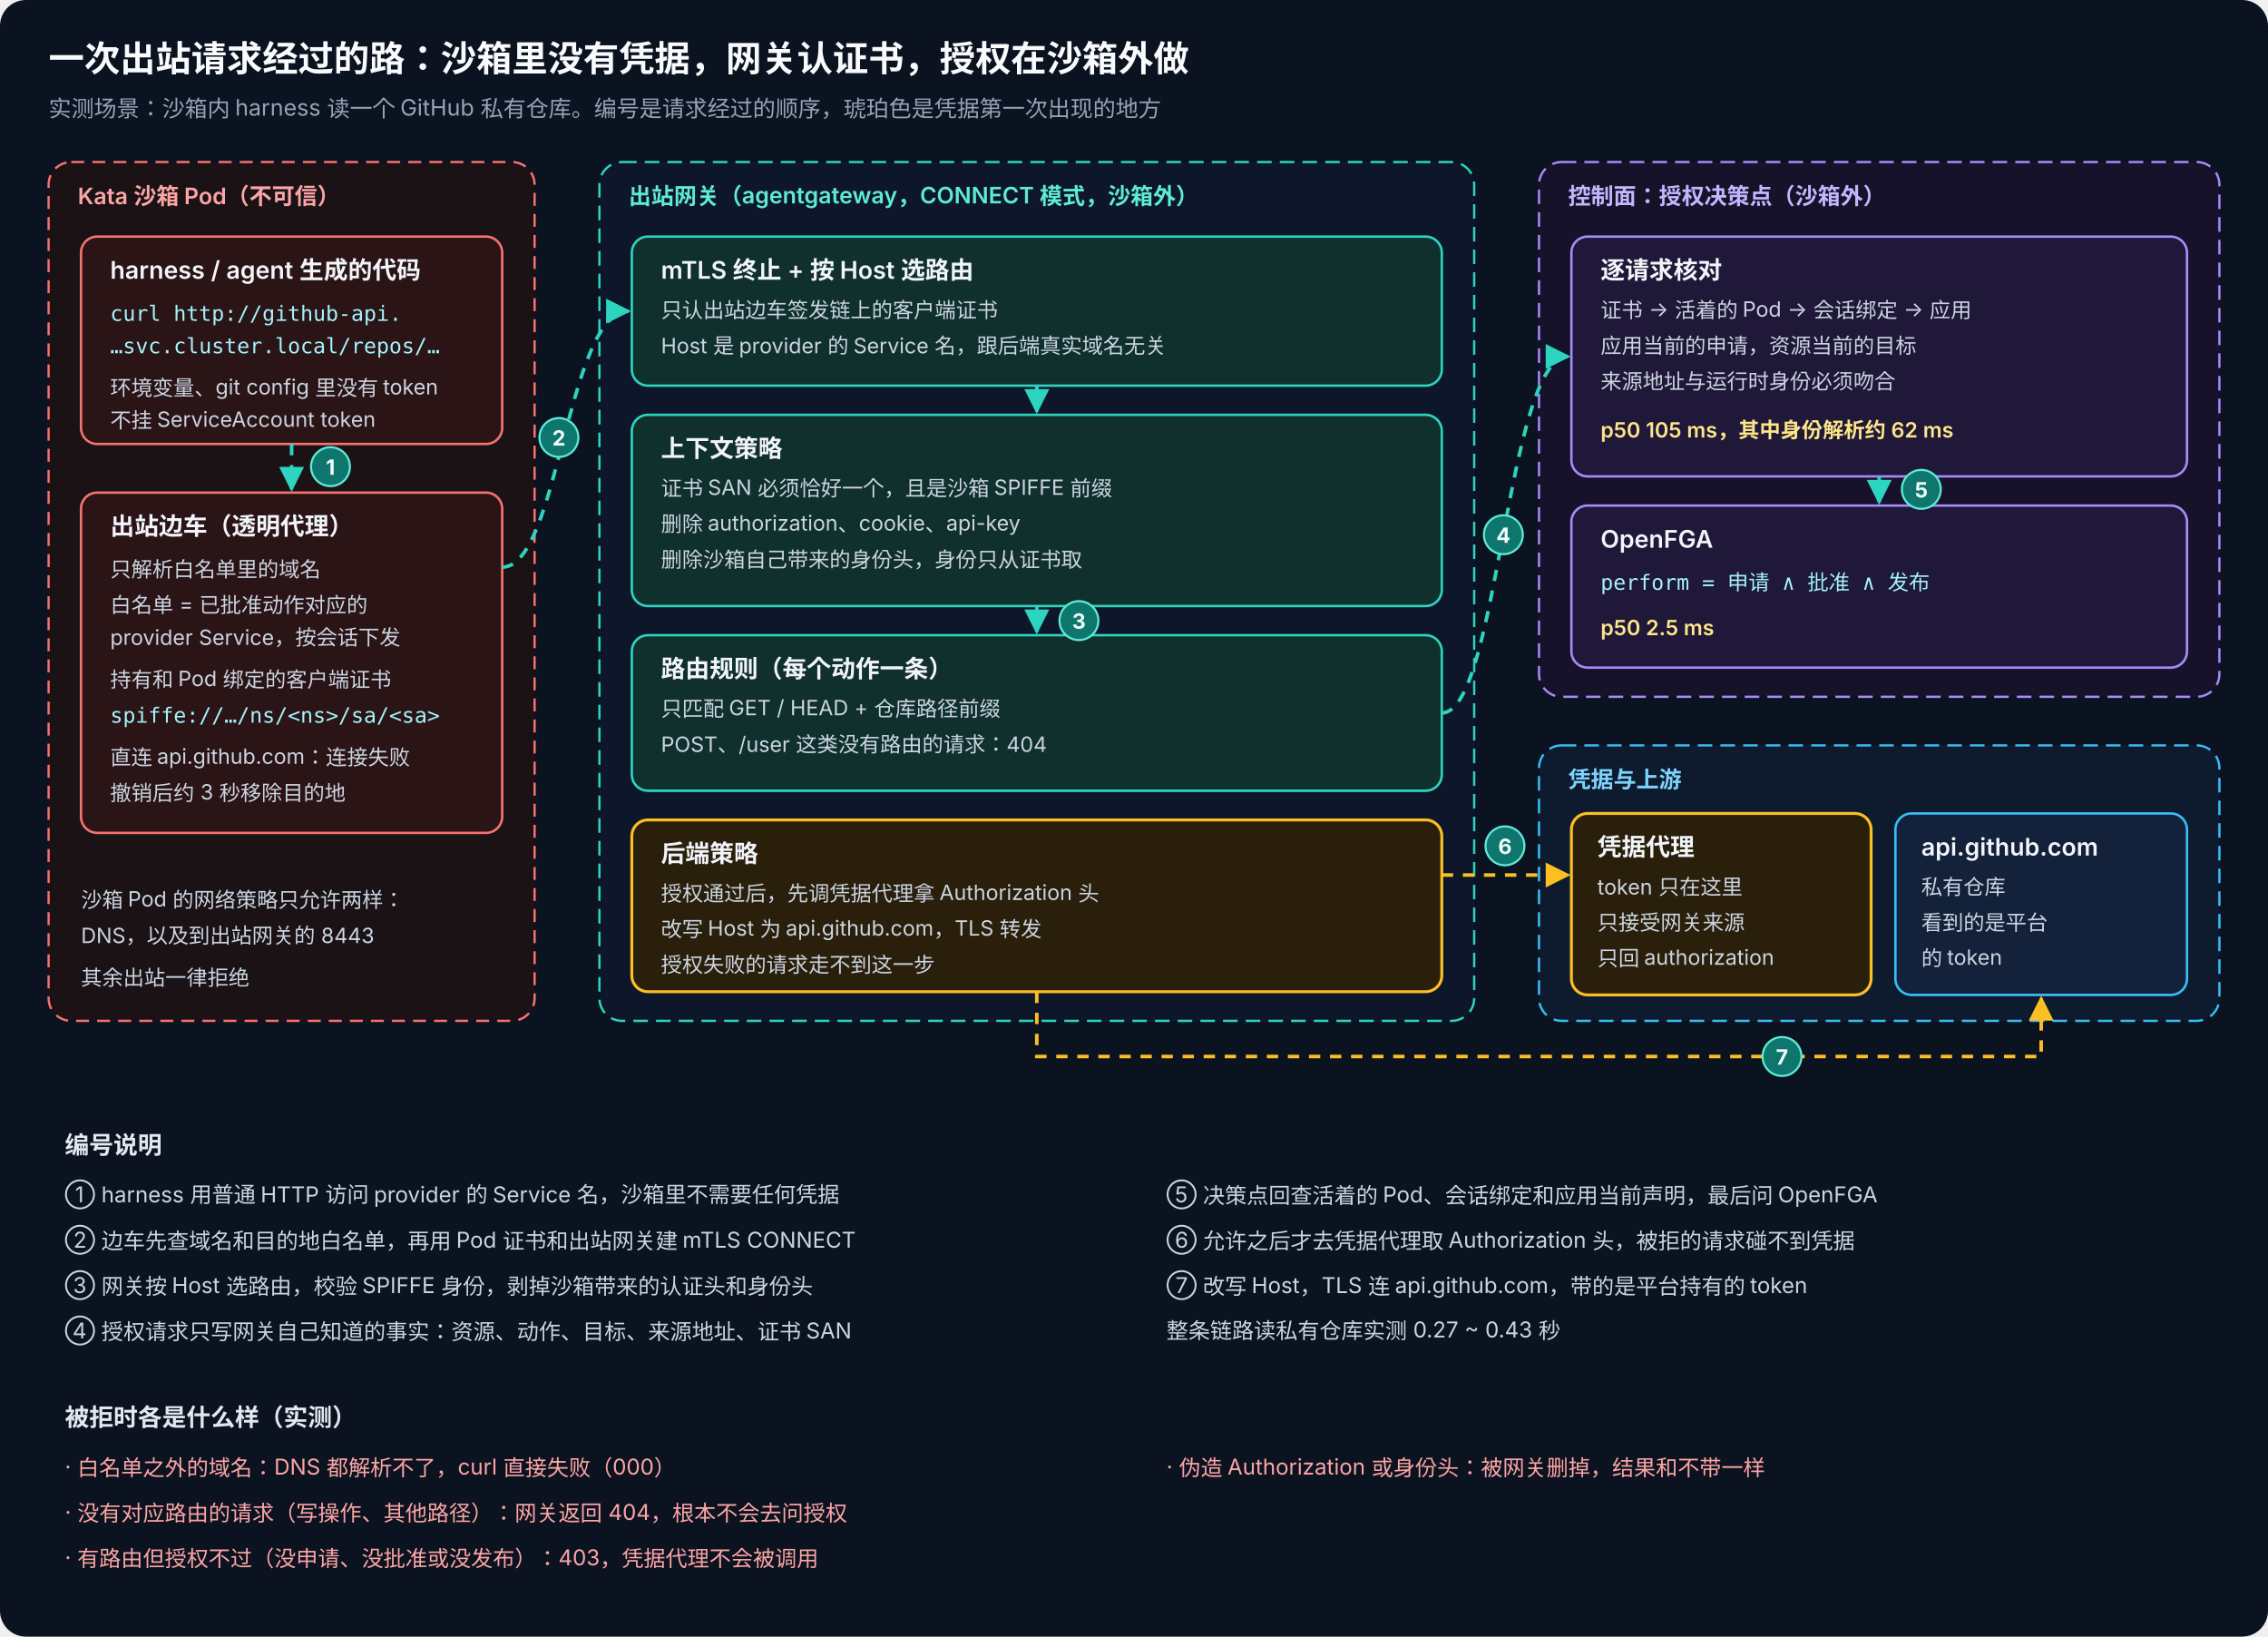
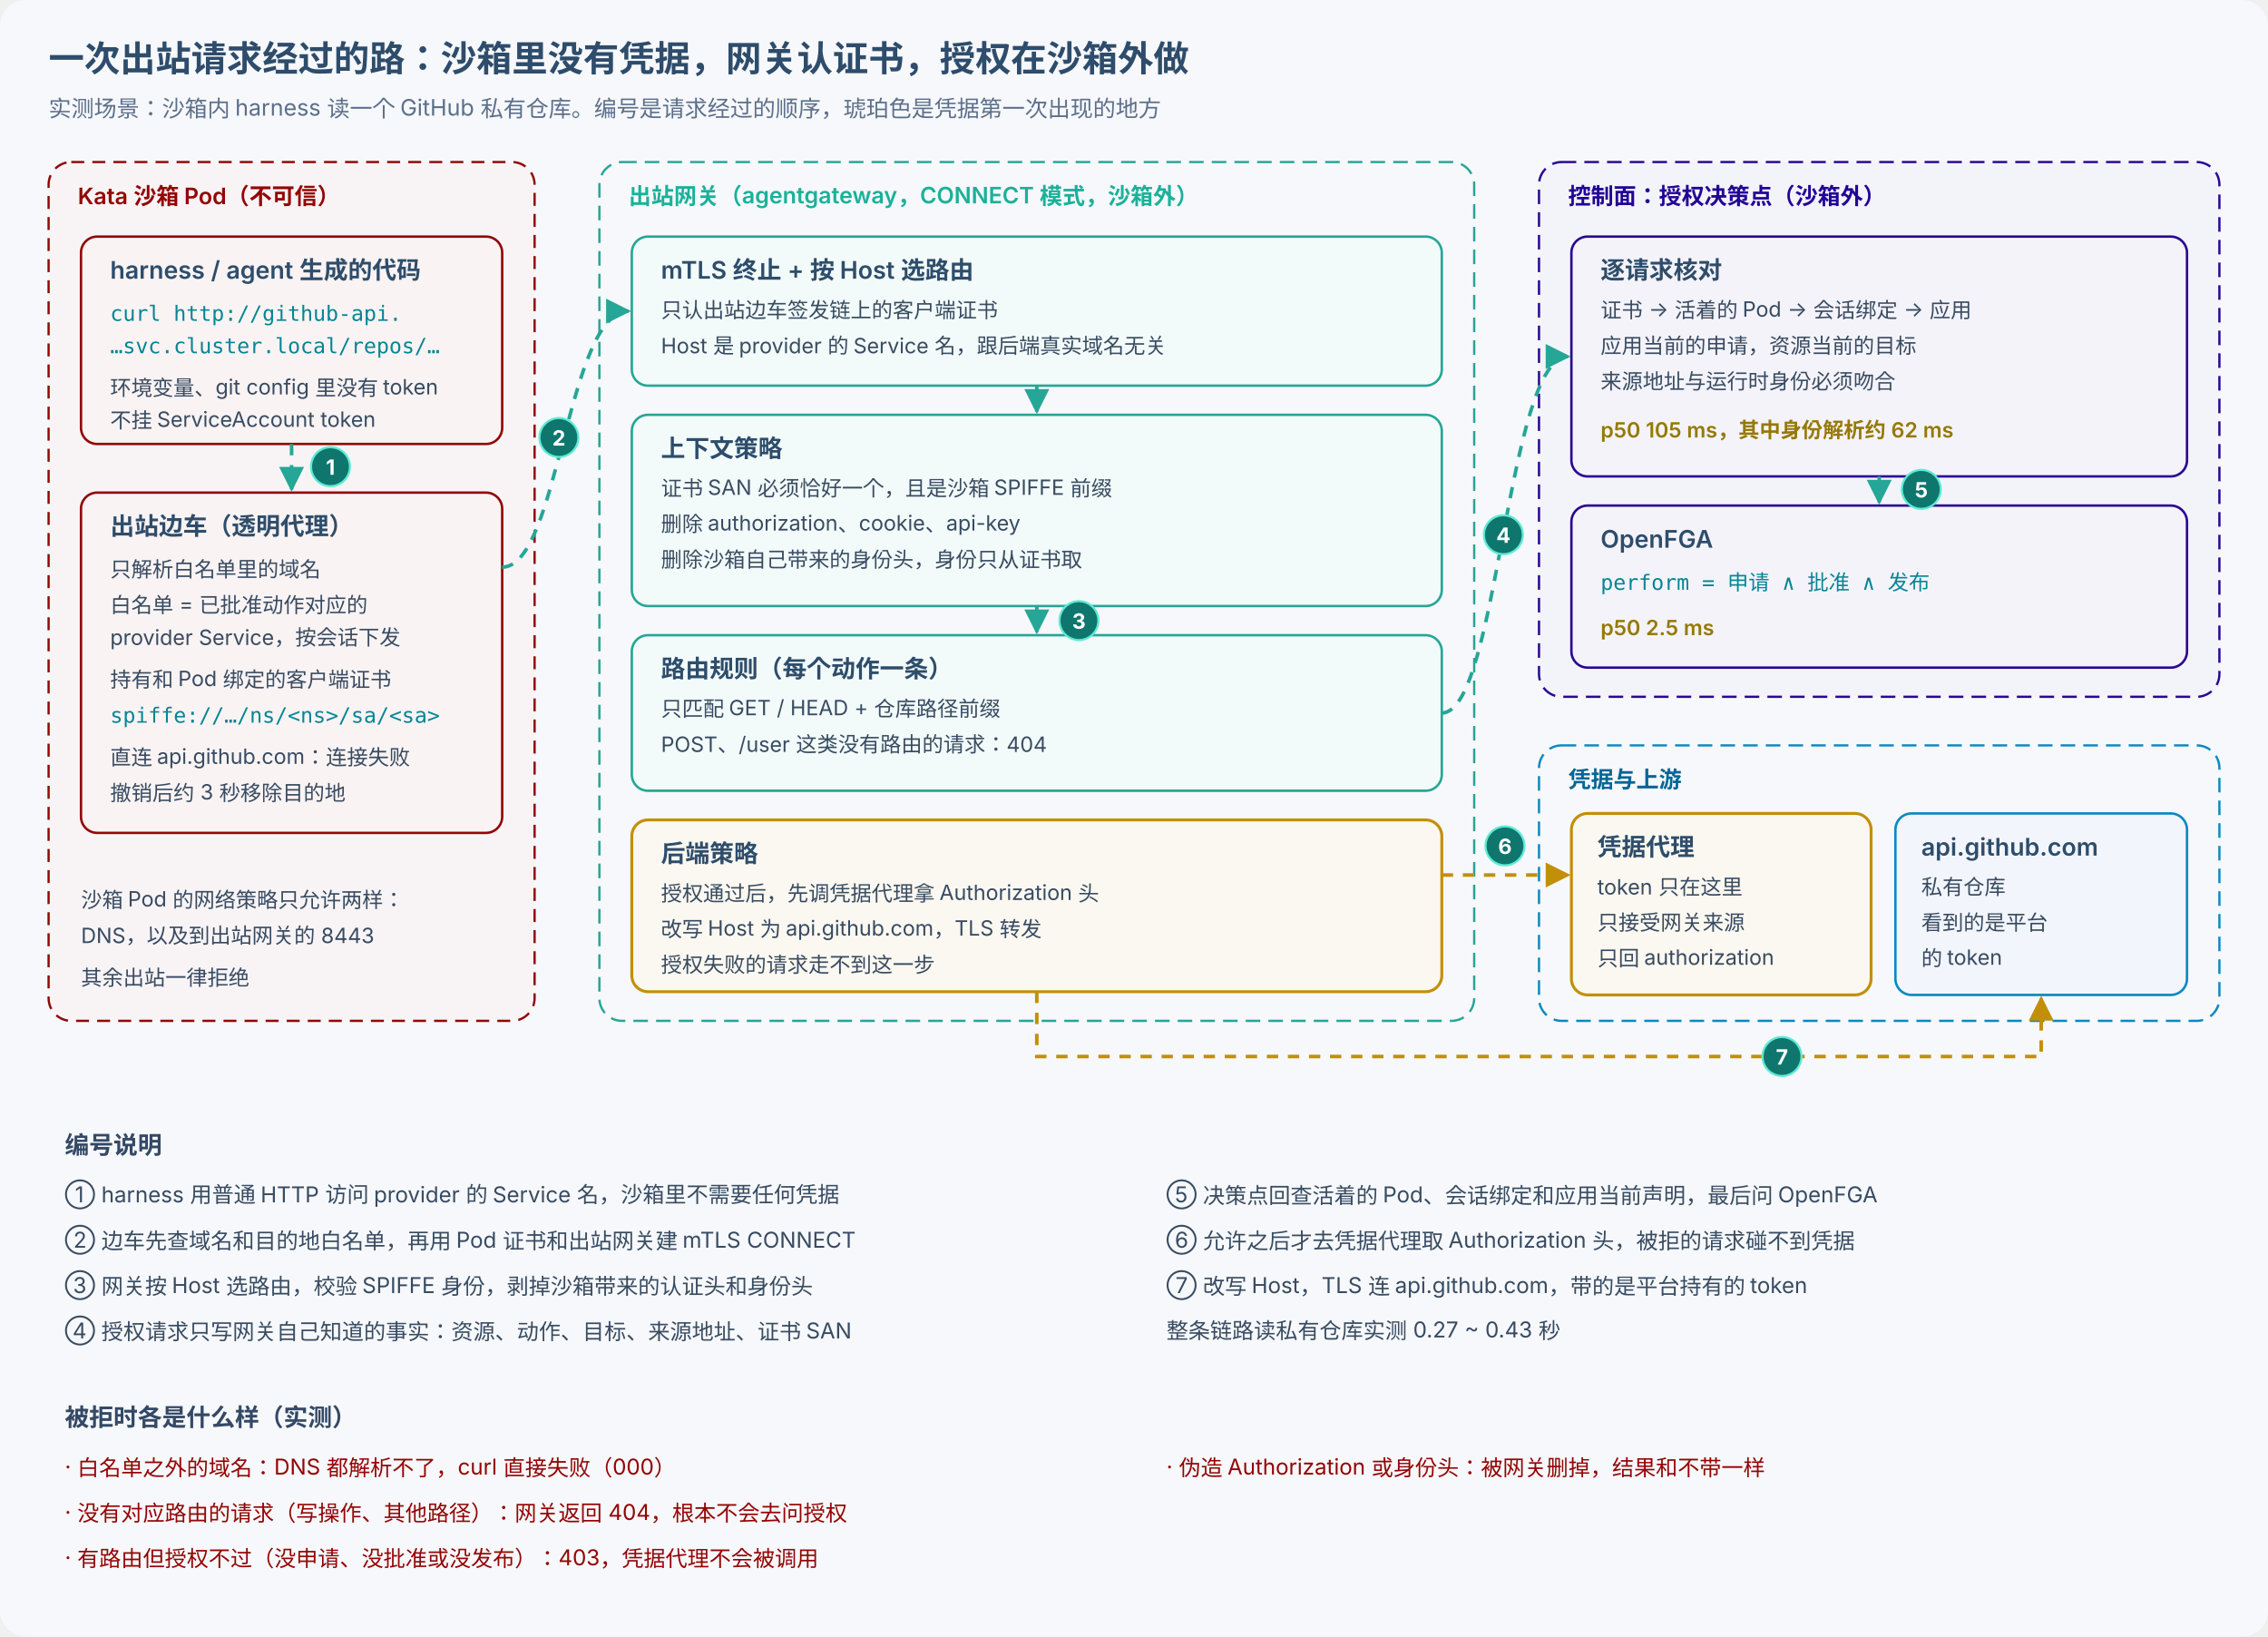
<svg xmlns="http://www.w3.org/2000/svg" viewBox="0 0 1400 1010" width="1400" height="1010" font-family="-apple-system, 'PingFang SC', 'Microsoft YaHei', 'Segoe UI', sans-serif">
  <defs>
    <marker id="arr" viewBox="0 0 10 10" refX="9" refY="5" markerWidth="7" markerHeight="7" orient="auto-start-reverse">
-       <path d="M0,0 L10,5 L0,10 z" fill="#2dd4bf" />
+       <path d="M0,0 L10,5 L0,10 z" fill="#26a696" />
    </marker>
    <marker id="arrA" viewBox="0 0 10 10" refX="9" refY="5" markerWidth="7" markerHeight="7" orient="auto-start-reverse">
-       <path d="M0,0 L10,5 L0,10 z" fill="#fbbf24" />
+       <path d="M0,0 L10,5 L0,10 z" fill="#c38f09" />
    </marker>
    <style>
-       .bg { fill: #0b1220; }
-       .title { fill: #f8fafc; font-size: 22px; font-weight: 700; }
-       .sub { fill: #94a3b8; font-size: 14px; }
-       .zone { fill: #0d1729; stroke: #2dd4bf; stroke-width: 1.4; stroke-dasharray: 9 5; }
-       .vm { fill: #1a1215; stroke: #f87171; stroke-width: 1.4; stroke-dasharray: 8 5; }
-       .cp { fill: #15122a; stroke: #a78bfa; stroke-width: 1.4; stroke-dasharray: 9 5; }
-       .ex { fill: #0e1a2e; stroke: #38bdf8; stroke-width: 1.4; stroke-dasharray: 9 5; }
+       .bg { fill: #f6f8fb; }
+       .title { fill: #2e4c6b; font-size: 22px; font-weight: 700; }
+       .sub { fill: #5c6f8a; font-size: 14px; }
+       .zone { fill: #f6f8fb; stroke: #26a696; stroke-width: 1.4; stroke-dasharray: 9 5; }
+       .vm { fill: #f8f4f6; stroke: #920707; stroke-width: 1.4; stroke-dasharray: 8 5; }
+       .cp { fill: #f3f3fa; stroke: #2a0693; stroke-width: 1.4; stroke-dasharray: 9 5; }
+       .ex { fill: #f6f8fb; stroke: #0c89c0; stroke-width: 1.4; stroke-dasharray: 9 5; }
      .zl { font-size: 14px; font-weight: 600; }
-       .card { fill: #10302d; stroke: #2dd4bf; stroke-width: 1.5; }
-       .cardR { fill: #2a1416; stroke: #f87171; stroke-width: 1.5; }
-       .cardP { fill: #1f1838; stroke: #a78bfa; stroke-width: 1.5; }
-       .cardB { fill: #13213a; stroke: #38bdf8; stroke-width: 1.5; }
-       .cardA { fill: #2a1f0b; stroke: #fbbf24; stroke-width: 1.8; animation: pulse 2.2s ease-in-out infinite; }
-       .h { fill: #f1f5f9; font-size: 15px; font-weight: 600; }
-       .t { fill: #cbd5e1; font-size: 13px; }
-       .m { fill: #a5f3fc; font-size: 13px; font-family: 'SF Mono', Menlo, Consolas, monospace; }
-       .num { fill: #fde68a; font-size: 13px; font-weight: 600; }
-       .flow { fill: none; stroke: #2dd4bf; stroke-width: 2.2; stroke-dasharray: 7 6; animation: dash 1.2s linear infinite; }
-       .flowA { fill: none; stroke: #fbbf24; stroke-width: 2.2; stroke-dasharray: 7 6; animation: dash 1.2s linear infinite; }
+       .card { fill: #f2fbfa; stroke: #26a696; stroke-width: 1.5; }
+       .cardR { fill: #f9f3f3; stroke: #920707; stroke-width: 1.5; }
+       .cardP { fill: #f4f3fa; stroke: #2a0693; stroke-width: 1.5; }
+       .cardB { fill: #f2f5fb; stroke: #0c89c0; stroke-width: 1.5; }
+       .cardA { fill: #fbf8f1; stroke: #c38f09; stroke-width: 1.8; animation: pulse 2.2s ease-in-out infinite; }
+       .h { fill: #2e4d6b; font-size: 15px; font-weight: 600; }
+       .t { fill: #384b61; font-size: 13px; }
+       .m { fill: #058594; font-size: 13px; font-family: 'SF Mono', Menlo, Consolas, monospace; }
+       .num { fill: #967903; font-size: 13px; font-weight: 600; }
+       .flow { fill: none; stroke: #26a696; stroke-width: 2.2; stroke-dasharray: 7 6; animation: dash 1.2s linear infinite; }
+       .flowA { fill: none; stroke: #c38f09; stroke-width: 2.2; stroke-dasharray: 7 6; animation: dash 1.2s linear infinite; }
      .badge { fill: #0f766e; stroke: #5eead4; stroke-width: 1.3; }
-       .bn { fill: #f0fdfa; font-size: 13px; font-weight: 700; text-anchor: middle; }
-       .lg { fill: #cbd5e1; font-size: 13.5px; }
-       .lgh { fill: #e2e8f0; font-size: 15px; font-weight: 600; }
-       .deny { fill: #fca5a5; font-size: 13.5px; }
+       .bn { fill:#ffffff; font-size: 13px; font-weight: 700; text-anchor: middle; }
+       .lg { fill: #384b61; font-size: 13.5px; }
+       .lgh { fill: #344965; font-size: 15px; font-weight: 600; }
+       .deny { fill: #940505; font-size: 13.5px; }
      @keyframes dash { to { stroke-dashoffset: -26; } }
      @keyframes pulse { 0%,100% { stroke-opacity: 1; } 50% { stroke-opacity: 0.4; } }
    </style>
  </defs>
  <rect class="bg" width="1400" height="1010" rx="16" />
  <text class="title" x="30" y="44">一次出站请求经过的路：沙箱里没有凭据，网关认证书，授权在沙箱外做</text>
  <text class="sub" x="30" y="72">实测场景：沙箱内 harness 读一个 GitHub 私有仓库。编号是请求经过的顺序，琥珀色是凭据第一次出现的地方</text>
  <rect class="vm" x="30" y="100" width="300" height="530" rx="14" />
-   <text class="zl" x="48" y="126" fill="#fca5a5">Kata 沙箱 Pod（不可信）</text>
+   <text class="zl" x="48" y="126" fill="#940505">Kata 沙箱 Pod（不可信）</text>
  <rect class="cardR" x="50" y="146" width="260" height="128" rx="10" />
  <text class="h" x="68" y="172">harness / agent 生成的代码</text>
  <text class="m" x="68" y="198">curl http://github-api.</text>
  <text class="m" x="68" y="218">  …svc.cluster.local/repos/…</text>
  <text class="t" x="68" y="244">环境变量、git config 里没有 token</text>
  <text class="t" x="68" y="264">不挂 ServiceAccount token</text>
  <rect class="cardR" x="50" y="304" width="260" height="210" rx="10" />
  <text class="h" x="68" y="330">出站边车（透明代理）</text>
  <text class="t" x="68" y="356">只解析白名单里的域名</text>
  <text class="t" x="68" y="378">白名单 = 已批准动作对应的</text>
  <text class="t" x="68" y="398">provider Service，按会话下发</text>
  <text class="t" x="68" y="424">持有和 Pod 绑定的客户端证书</text>
  <text class="m" x="68" y="446">spiffe://…/ns/&lt;ns&gt;/sa/&lt;sa&gt;</text>
  <text class="t" x="68" y="472">直连 api.github.com：连接失败</text>
  <text class="t" x="68" y="494">撤销后约 3 秒移除目的地</text>
  <text class="t" x="50" y="560">沙箱 Pod 的网络策略只允许两样：</text>
  <text class="t" x="50" y="582">DNS，以及到出站网关的 8443</text>
  <text class="t" x="50" y="608">其余出站一律拒绝</text>
  <rect class="zone" x="370" y="100" width="540" height="530" rx="14" />
-   <text class="zl" x="388" y="126" fill="#5eead4">出站网关（agentgateway，CONNECT 模式，沙箱外）</text>
+   <text class="zl" x="388" y="126" fill="#1bb199">出站网关（agentgateway，CONNECT 模式，沙箱外）</text>
  <rect class="card" x="390" y="146" width="500" height="92" rx="10" />
  <text class="h" x="408" y="172">mTLS 终止 + 按 Host 选路由</text>
  <text class="t" x="408" y="196">只认出站边车签发链上的客户端证书</text>
  <text class="t" x="408" y="218">Host 是 provider 的 Service 名，跟后端真实域名无关</text>
  <rect class="card" x="390" y="256" width="500" height="118" rx="10" />
  <text class="h" x="408" y="282">上下文策略</text>
  <text class="t" x="408" y="306">证书 SAN 必须恰好一个，且是沙箱 SPIFFE 前缀</text>
  <text class="t" x="408" y="328">删除 authorization、cookie、api-key</text>
  <text class="t" x="408" y="350">删除沙箱自己带来的身份头，身份只从证书取</text>
  <rect class="card" x="390" y="392" width="500" height="96" rx="10" />
  <text class="h" x="408" y="418">路由规则（每个动作一条）</text>
  <text class="t" x="408" y="442">只匹配 GET / HEAD + 仓库路径前缀</text>
  <text class="t" x="408" y="464">POST、/user 这类没有路由的请求：404</text>
  <rect class="cardA" x="390" y="506" width="500" height="106" rx="10" />
  <text class="h" x="408" y="532">后端策略</text>
  <text class="t" x="408" y="556">授权通过后，先调凭据代理拿 Authorization 头</text>
  <text class="t" x="408" y="578">改写 Host 为 api.github.com，TLS 转发</text>
  <text class="t" x="408" y="600">授权失败的请求走不到这一步</text>
  <rect class="cp" x="950" y="100" width="420" height="330" rx="14" />
-   <text class="zl" x="968" y="126" fill="#c4b5fd">控制面：授权决策点（沙箱外）</text>
+   <text class="zl" x="968" y="126" fill="#220495">控制面：授权决策点（沙箱外）</text>
  <rect class="cardP" x="970" y="146" width="380" height="148" rx="10" />
  <text class="h" x="988" y="172">逐请求核对</text>
  <text class="t" x="988" y="196">证书 → 活着的 Pod → 会话绑定 → 应用</text>
  <text class="t" x="988" y="218">应用当前的申请，资源当前的目标</text>
  <text class="t" x="988" y="240">来源地址与运行时身份必须吻合</text>
  <text class="num" x="988" y="270">p50 105 ms，其中身份解析约 62 ms</text>
  <rect class="cardP" x="970" y="312" width="380" height="100" rx="10" />
  <text class="h" x="988" y="338">OpenFGA</text>
  <text class="m" x="988" y="364">perform = 申请 ∧ 批准 ∧ 发布</text>
  <text class="num" x="988" y="392">p50 2.5 ms</text>
  <rect class="ex" x="950" y="460" width="420" height="170" rx="14" />
-   <text class="zl" x="968" y="486" fill="#7dd3fc">凭据与上游</text>
+   <text class="zl" x="968" y="486" fill="#036696">凭据与上游</text>
  <rect class="cardA" x="970" y="502" width="185" height="112" rx="10" />
  <text class="h" x="986" y="528">凭据代理</text>
  <text class="t" x="986" y="552">token 只在这里</text>
  <text class="t" x="986" y="574">只接受网关来源</text>
  <text class="t" x="986" y="596">只回 authorization</text>
  <rect class="cardB" x="1170" y="502" width="180" height="112" rx="10" />
  <text class="h" x="1186" y="528">api.github.com</text>
  <text class="t" x="1186" y="552">私有仓库</text>
  <text class="t" x="1186" y="574">看到的是平台</text>
  <text class="t" x="1186" y="596">的 token</text>
  <path class="flow" d="M180,274 L180,302" marker-end="url(#arr)" />
  <circle class="badge" cx="204" cy="288" r="12" />
  <text class="bn" x="204" y="293">1</text>
  <path class="flow" d="M310,350 C345,350 350,192 388,192" marker-end="url(#arr)" />
  <circle class="badge" cx="345" cy="270" r="12" />
  <text class="bn" x="345" y="275">2</text>
  <path class="flow" d="M640,238 L640,254" marker-end="url(#arr)" />
  <path class="flow" d="M640,374 L640,390" marker-end="url(#arr)" />
  <circle class="badge" cx="666" cy="383" r="12" />
  <text class="bn" x="666" y="388">3</text>
  <path class="flow" d="M890,440 C925,440 930,220 968,220" marker-end="url(#arr)" />
  <circle class="badge" cx="928" cy="330" r="12" />
  <text class="bn" x="928" y="335">4</text>
  <path class="flow" d="M1160,294 L1160,310" marker-end="url(#arr)" />
  <circle class="badge" cx="1186" cy="302" r="12" />
  <text class="bn" x="1186" y="307">5</text>
  <path class="flowA" d="M890,540 L968,540" marker-end="url(#arrA)" />
  <circle class="badge" cx="929" cy="522" r="12" />
  <text class="bn" x="929" y="527">6</text>
  <path class="flowA" d="M640,612 L640,652 L1260,652 L1260,616" marker-end="url(#arrA)" />
  <circle class="badge" cx="1100" cy="652" r="12" />
  <text class="bn" x="1100" y="657">7</text>
  <text class="lgh" x="40" y="712">编号说明</text>
  <text class="lg" x="40" y="742">① harness 用普通 HTTP 访问 provider 的 Service 名，沙箱里不需要任何凭据</text>
  <text class="lg" x="40" y="770">② 边车先查域名和目的地白名单，再用 Pod 证书和出站网关建 mTLS CONNECT</text>
  <text class="lg" x="40" y="798">③ 网关按 Host 选路由，校验 SPIFFE 身份，剥掉沙箱带来的认证头和身份头</text>
  <text class="lg" x="40" y="826">④ 授权请求只写网关自己知道的事实：资源、动作、目标、来源地址、证书 SAN</text>
  <text class="lg" x="720" y="742">⑤ 决策点回查活着的 Pod、会话绑定和应用当前声明，最后问 OpenFGA</text>
  <text class="lg" x="720" y="770">⑥ 允许之后才去凭据代理取 Authorization 头，被拒的请求碰不到凭据</text>
  <text class="lg" x="720" y="798">⑦ 改写 Host，TLS 连 api.github.com，带的是平台持有的 token</text>
  <text class="lg" x="720" y="826">整条链路读私有仓库实测 0.27 ~ 0.43 秒</text>
  <text class="lgh" x="40" y="880">被拒时各是什么样（实测）</text>
  <text class="deny" x="40" y="910">· 白名单之外的域名：DNS 都解析不了，curl 直接失败（000）</text>
  <text class="deny" x="40" y="938">· 没有对应路由的请求（写操作、其他路径）：网关返回 404，根本不会去问授权</text>
  <text class="deny" x="40" y="966">· 有路由但授权不过（没申请、没批准或没发布）：403，凭据代理不会被调用</text>
  <text class="deny" x="720" y="910">· 伪造 Authorization 或身份头：被网关删掉，结果和不带一样</text>
</svg>
